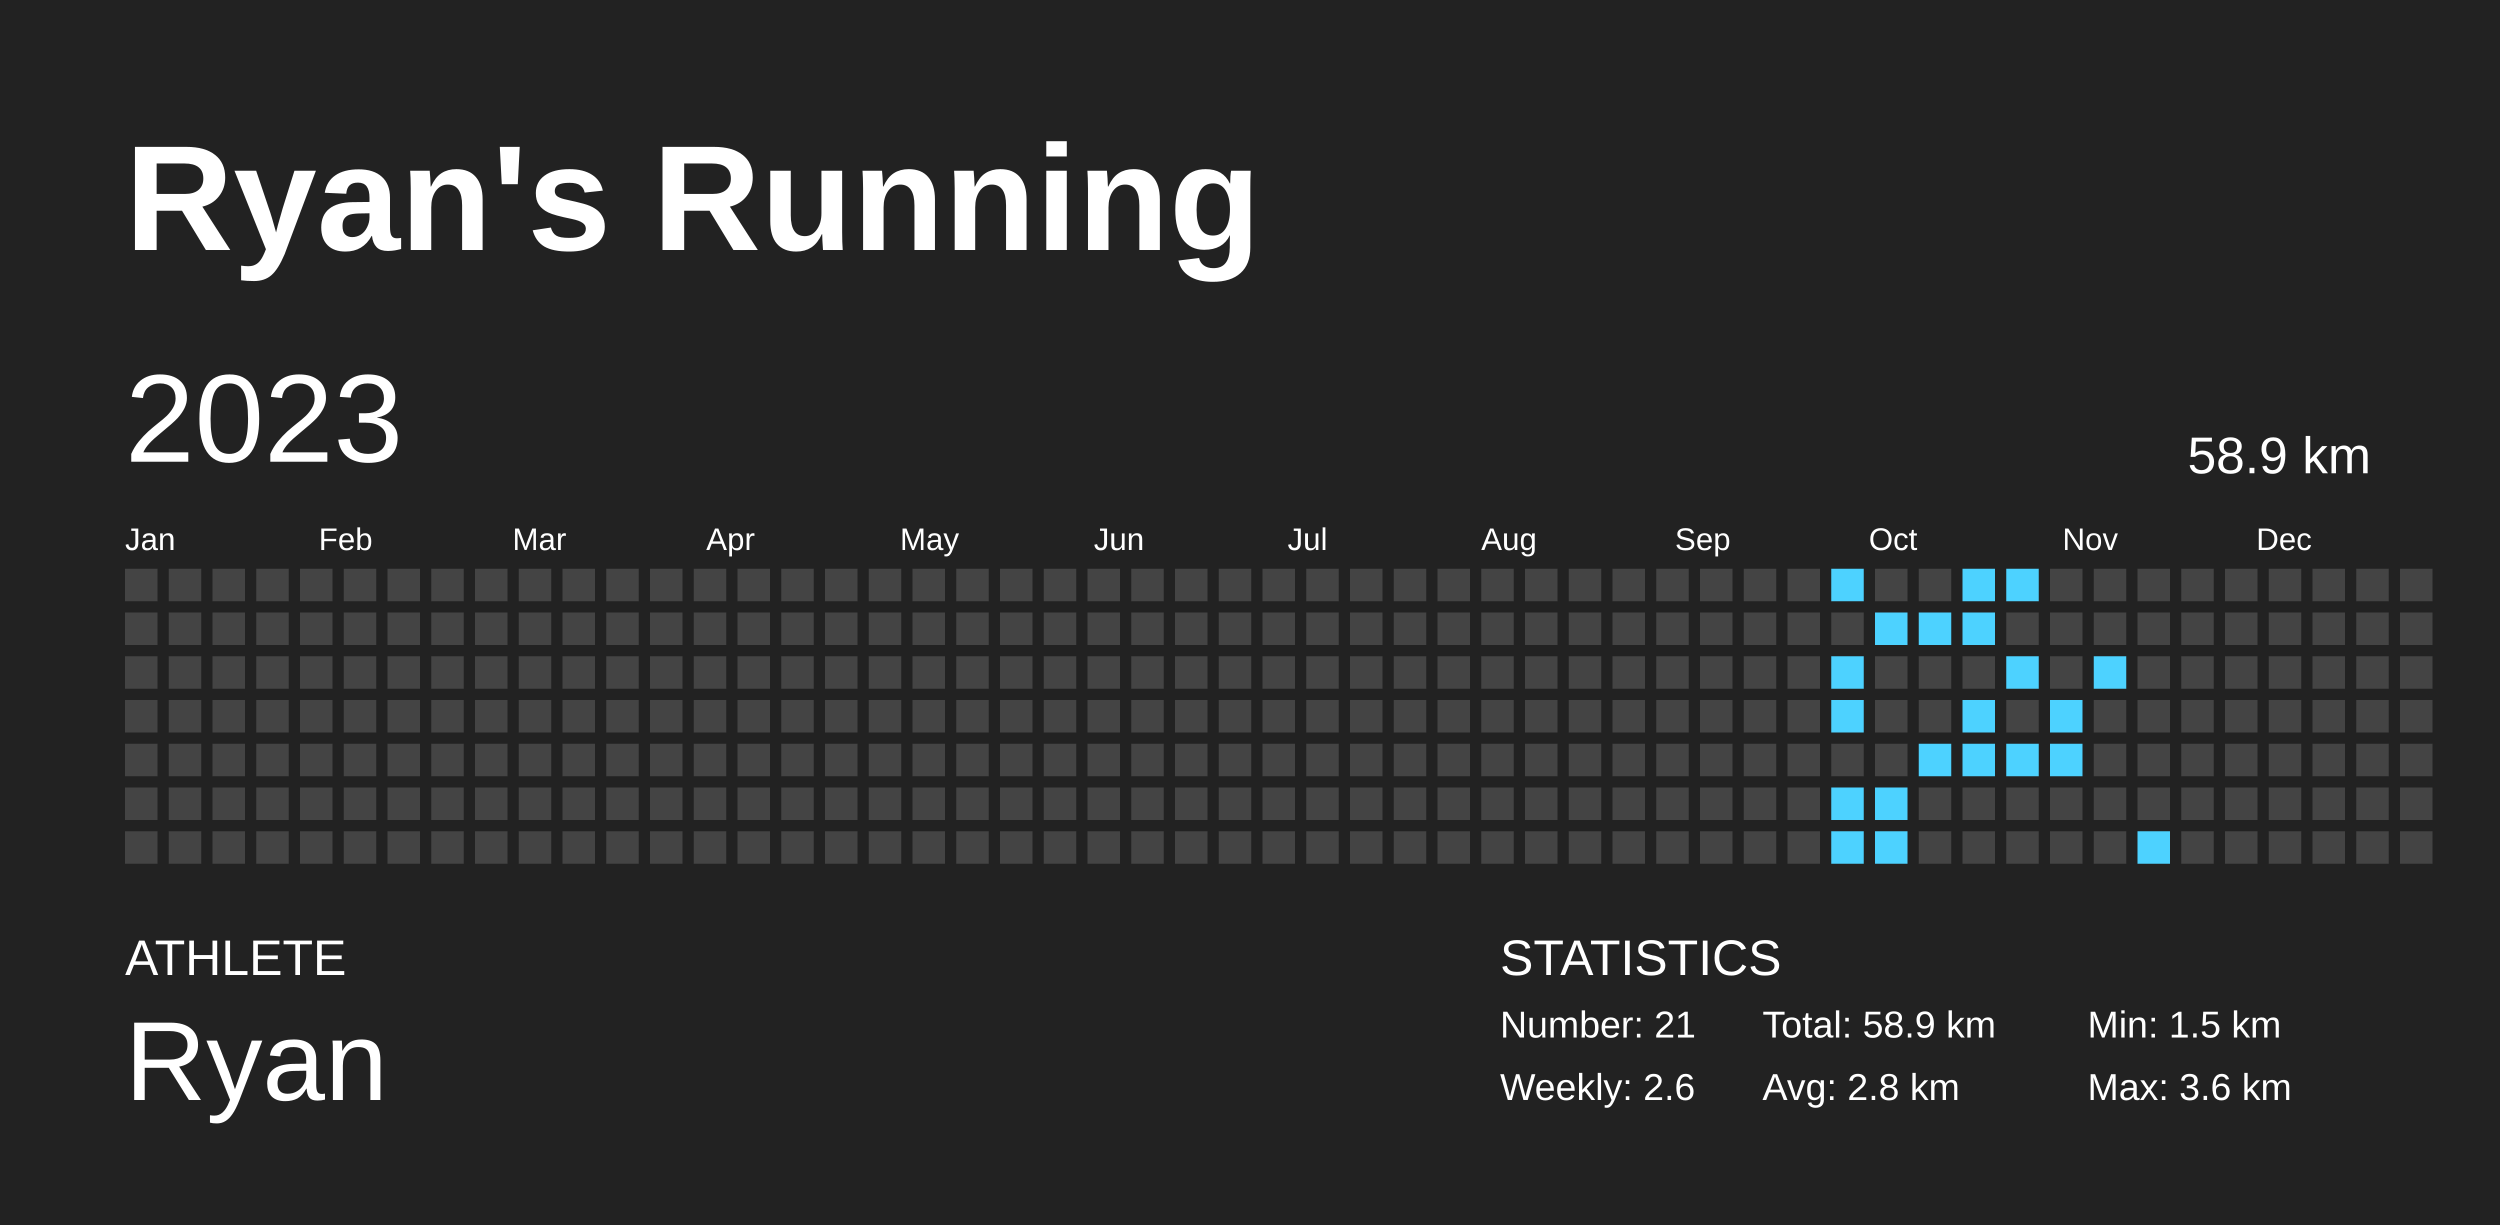
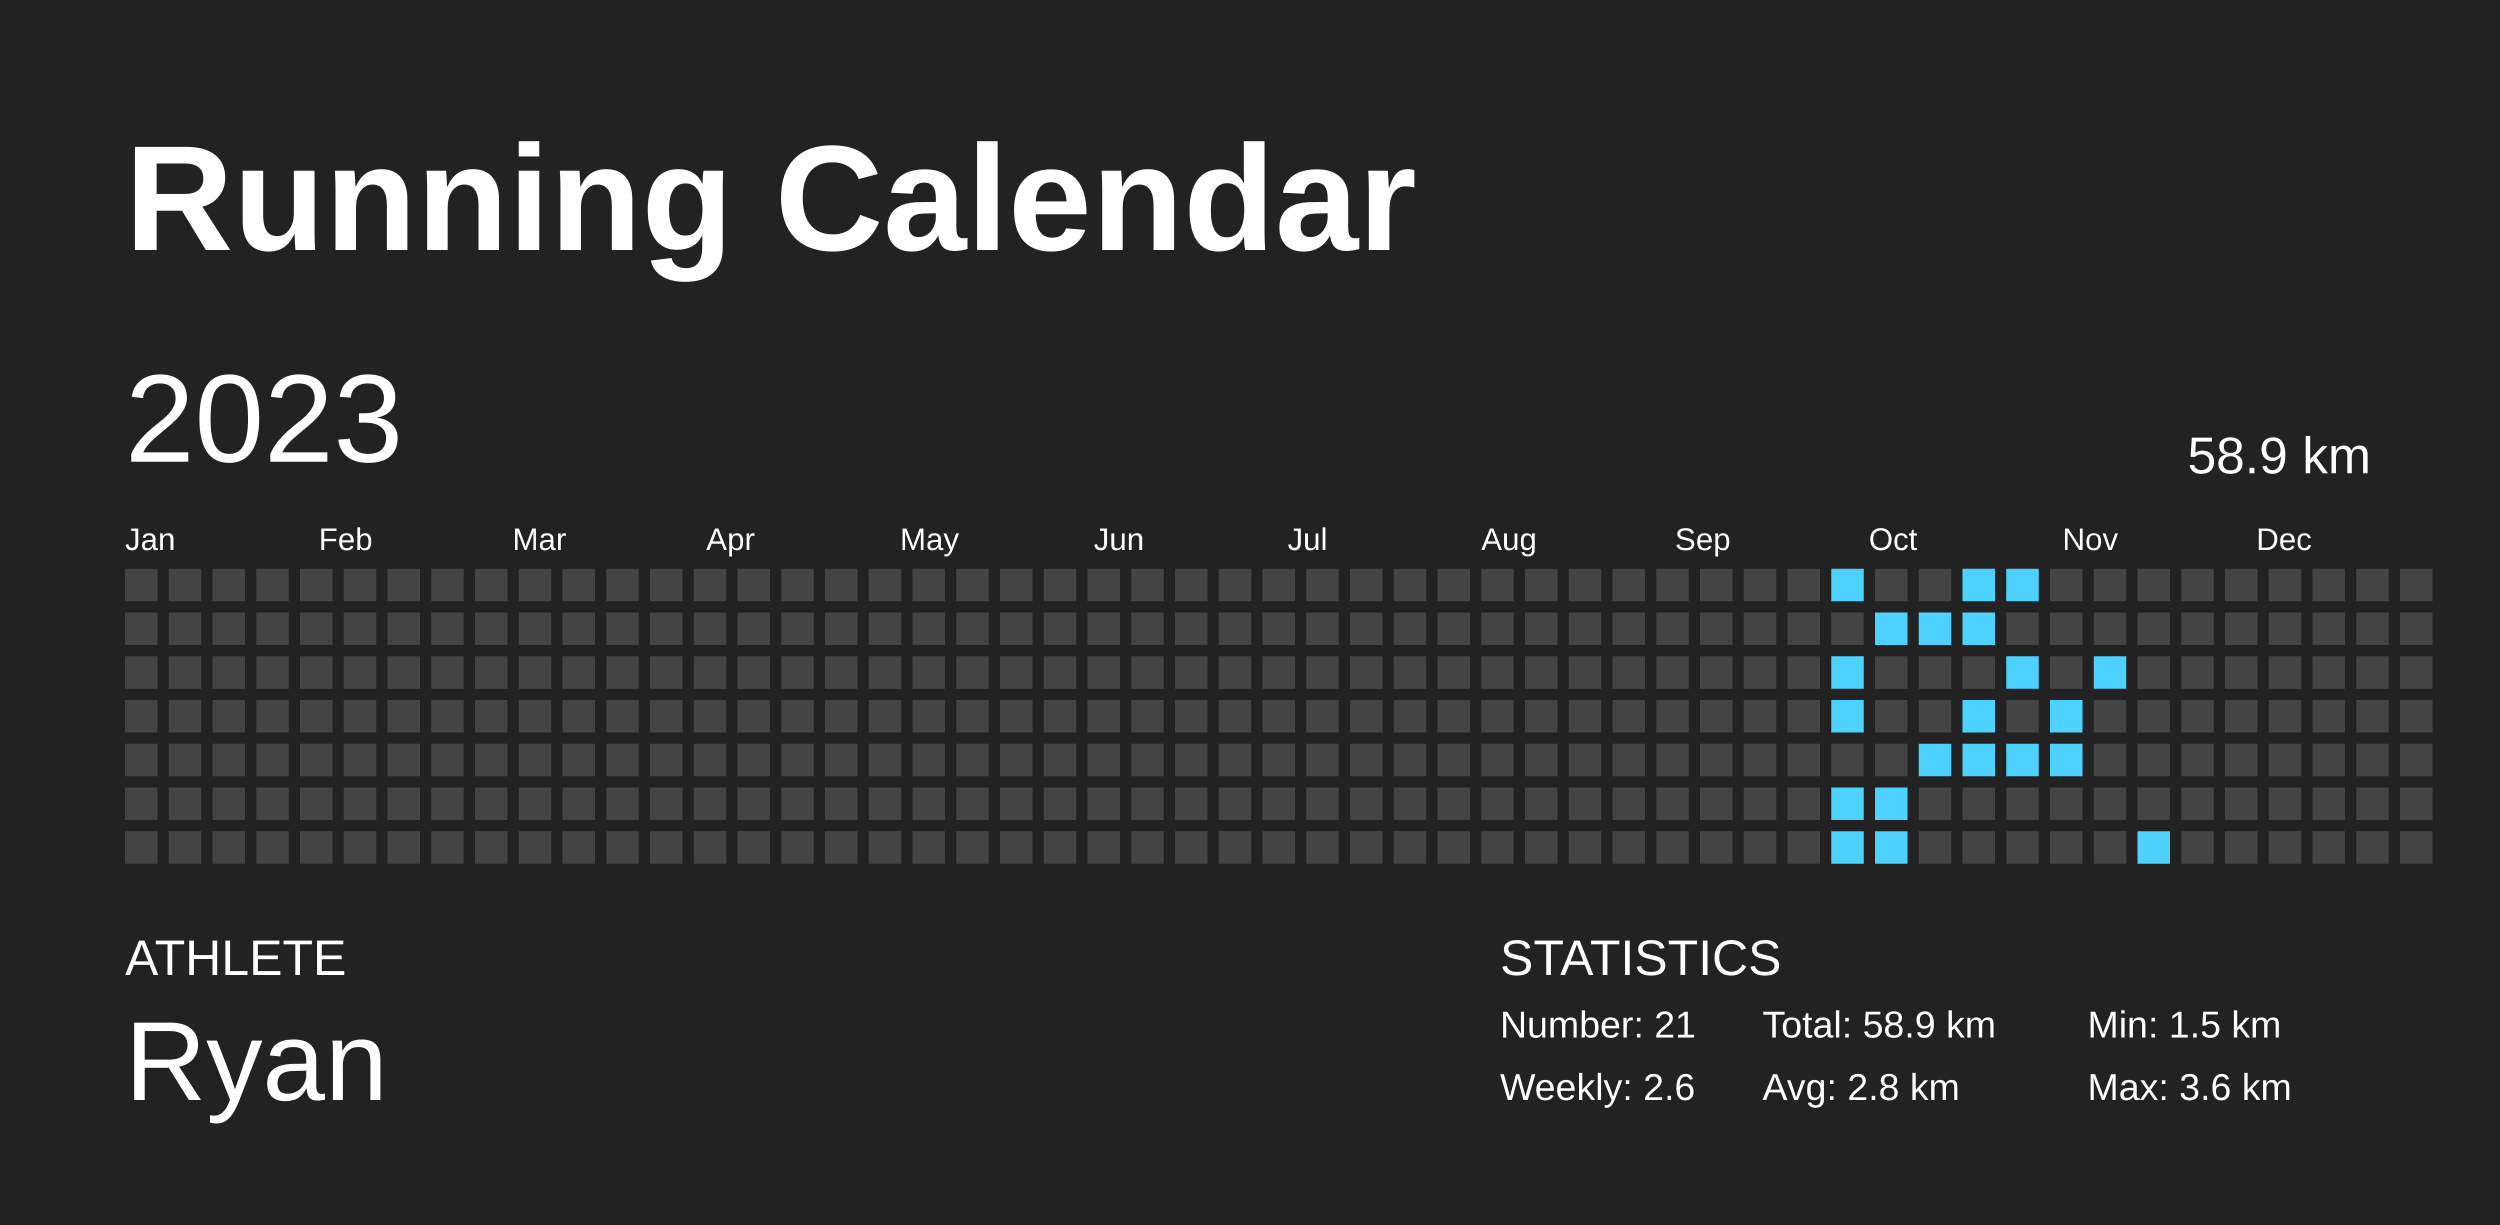
<svg xmlns="http://www.w3.org/2000/svg" baseProfile="full" height="98mm" version="1.1" viewBox="0,0,200,98" width="200mm">
  <defs />
  <rect fill="#222222" height="98" width="200" x="0" y="0" />
-   <text fill="#FFFFFF" style="font-size:12px; font-family:Arial; font-weight:bold;" x="10" y="20">Ryan's Running</text>
+   <text fill="#FFFFFF" style="font-size:12px; font-family:Arial; font-weight:bold;" x="10" y="20">Running Calendar</text>
  <text fill="#FFFFFF" style="font-size:4px; font-family:Arial" x="10" y="78">ATHLETE</text>
  <text fill="#FFFFFF" style="font-size:9px; font-family:Arial" x="10" y="88">Ryan</text>
  <text fill="#FFFFFF" style="font-size:4px; font-family:Arial" x="120" y="78">STATISTICS</text>
  <text fill="#FFFFFF" style="font-size:3px; font-family:Arial" x="120" y="83">Number: 21</text>
  <text fill="#FFFFFF" style="font-size:3px; font-family:Arial" x="120" y="88">Weekly: 2.6</text>
  <text fill="#FFFFFF" style="font-size:3px; font-family:Arial" x="141" y="83">Total: 58.9 km</text>
  <text fill="#FFFFFF" style="font-size:3px; font-family:Arial" x="141" y="88">Avg: 2.8 km</text>
  <text fill="#FFFFFF" style="font-size:3px; font-family:Arial" x="167" y="83">Min: 1.5 km</text>
  <text fill="#FFFFFF" style="font-size:3px; font-family:Arial" x="167" y="88">Max: 3.6 km</text>
  <text dominant-baseline="hanging" fill="#FFFFFF" style="font-size:10.0px; font-family:Arial;" x="10" y="30">2023</text>
  <text dominant-baseline="hanging" fill="#FFFFFF" style="font-size:4.125px; font-family:Arial;" x="175" y="35">58.9 km</text>
  <text fill="#FFFFFF" style="font-size:2.5px; font-family:Arial" x="10.0" y="44">Jan</text>
  <text fill="#FFFFFF" style="font-size:2.5px; font-family:Arial" x="25.5" y="44">Feb</text>
  <text fill="#FFFFFF" style="font-size:2.5px; font-family:Arial" x="41.0" y="44">Mar</text>
  <text fill="#FFFFFF" style="font-size:2.5px; font-family:Arial" x="56.5" y="44">Apr</text>
  <text fill="#FFFFFF" style="font-size:2.5px; font-family:Arial" x="72.0" y="44">May</text>
  <text fill="#FFFFFF" style="font-size:2.5px; font-family:Arial" x="87.5" y="44">Jun</text>
  <text fill="#FFFFFF" style="font-size:2.5px; font-family:Arial" x="103.0" y="44">Jul</text>
  <text fill="#FFFFFF" style="font-size:2.5px; font-family:Arial" x="118.5" y="44">Aug</text>
  <text fill="#FFFFFF" style="font-size:2.5px; font-family:Arial" x="134.0" y="44">Sep</text>
  <text fill="#FFFFFF" style="font-size:2.5px; font-family:Arial" x="149.5" y="44">Oct</text>
  <text fill="#FFFFFF" style="font-size:2.5px; font-family:Arial" x="165.0" y="44">Nov</text>
  <text fill="#FFFFFF" style="font-size:2.5px; font-family:Arial" x="180.5" y="44">Dec</text>
  <rect fill="#444444" height="2.6" width="2.6" x="10.0" y="45.5" />
  <rect fill="#444444" height="2.6" width="2.6" x="10.0" y="49.0" />
  <rect fill="#444444" height="2.6" width="2.6" x="10.0" y="52.5" />
  <rect fill="#444444" height="2.6" width="2.6" x="10.0" y="56.0" />
  <rect fill="#444444" height="2.6" width="2.6" x="10.0" y="59.5" />
  <rect fill="#444444" height="2.6" width="2.6" x="10.0" y="63.0" />
  <rect fill="#444444" height="2.6" width="2.6" x="10.0" y="66.5" />
  <rect fill="#444444" height="2.6" width="2.6" x="13.5" y="45.5" />
  <rect fill="#444444" height="2.6" width="2.6" x="13.5" y="49.0" />
  <rect fill="#444444" height="2.6" width="2.6" x="13.5" y="52.5" />
  <rect fill="#444444" height="2.6" width="2.6" x="13.5" y="56.0" />
  <rect fill="#444444" height="2.6" width="2.6" x="13.5" y="59.5" />
  <rect fill="#444444" height="2.6" width="2.6" x="13.5" y="63.0" />
  <rect fill="#444444" height="2.6" width="2.6" x="13.5" y="66.5" />
  <rect fill="#444444" height="2.6" width="2.6" x="17.0" y="45.5" />
  <rect fill="#444444" height="2.6" width="2.6" x="17.0" y="49.0" />
  <rect fill="#444444" height="2.6" width="2.6" x="17.0" y="52.5" />
  <rect fill="#444444" height="2.6" width="2.6" x="17.0" y="56.0" />
  <rect fill="#444444" height="2.6" width="2.6" x="17.0" y="59.5" />
  <rect fill="#444444" height="2.6" width="2.6" x="17.0" y="63.0" />
  <rect fill="#444444" height="2.6" width="2.6" x="17.0" y="66.5" />
  <rect fill="#444444" height="2.6" width="2.6" x="20.5" y="45.5" />
  <rect fill="#444444" height="2.6" width="2.6" x="20.5" y="49.0" />
  <rect fill="#444444" height="2.6" width="2.6" x="20.5" y="52.5" />
  <rect fill="#444444" height="2.6" width="2.6" x="20.5" y="56.0" />
  <rect fill="#444444" height="2.6" width="2.6" x="20.5" y="59.5" />
  <rect fill="#444444" height="2.6" width="2.6" x="20.5" y="63.0" />
  <rect fill="#444444" height="2.6" width="2.6" x="20.5" y="66.5" />
  <rect fill="#444444" height="2.6" width="2.6" x="24.0" y="45.5" />
  <rect fill="#444444" height="2.6" width="2.6" x="24.0" y="49.0" />
  <rect fill="#444444" height="2.6" width="2.6" x="24.0" y="52.5" />
  <rect fill="#444444" height="2.6" width="2.6" x="24.0" y="56.0" />
  <rect fill="#444444" height="2.6" width="2.6" x="24.0" y="59.5" />
  <rect fill="#444444" height="2.6" width="2.6" x="24.0" y="63.0" />
  <rect fill="#444444" height="2.6" width="2.6" x="24.0" y="66.5" />
  <rect fill="#444444" height="2.6" width="2.6" x="27.5" y="45.5" />
  <rect fill="#444444" height="2.6" width="2.6" x="27.5" y="49.0" />
  <rect fill="#444444" height="2.6" width="2.6" x="27.5" y="52.5" />
  <rect fill="#444444" height="2.6" width="2.6" x="27.5" y="56.0" />
  <rect fill="#444444" height="2.6" width="2.6" x="27.5" y="59.5" />
  <rect fill="#444444" height="2.6" width="2.6" x="27.5" y="63.0" />
  <rect fill="#444444" height="2.6" width="2.6" x="27.5" y="66.5" />
  <rect fill="#444444" height="2.6" width="2.6" x="31.0" y="45.5" />
  <rect fill="#444444" height="2.6" width="2.6" x="31.0" y="49.0" />
  <rect fill="#444444" height="2.6" width="2.6" x="31.0" y="52.5" />
  <rect fill="#444444" height="2.6" width="2.6" x="31.0" y="56.0" />
  <rect fill="#444444" height="2.6" width="2.6" x="31.0" y="59.5" />
  <rect fill="#444444" height="2.6" width="2.6" x="31.0" y="63.0" />
  <rect fill="#444444" height="2.6" width="2.6" x="31.0" y="66.5" />
  <rect fill="#444444" height="2.6" width="2.6" x="34.5" y="45.5" />
  <rect fill="#444444" height="2.6" width="2.6" x="34.5" y="49.0" />
  <rect fill="#444444" height="2.6" width="2.6" x="34.5" y="52.5" />
  <rect fill="#444444" height="2.6" width="2.6" x="34.5" y="56.0" />
  <rect fill="#444444" height="2.6" width="2.6" x="34.5" y="59.5" />
  <rect fill="#444444" height="2.6" width="2.6" x="34.5" y="63.0" />
  <rect fill="#444444" height="2.6" width="2.6" x="34.5" y="66.5" />
  <rect fill="#444444" height="2.6" width="2.6" x="38.0" y="45.5" />
  <rect fill="#444444" height="2.6" width="2.6" x="38.0" y="49.0" />
  <rect fill="#444444" height="2.6" width="2.6" x="38.0" y="52.5" />
  <rect fill="#444444" height="2.6" width="2.6" x="38.0" y="56.0" />
  <rect fill="#444444" height="2.6" width="2.6" x="38.0" y="59.5" />
  <rect fill="#444444" height="2.6" width="2.6" x="38.0" y="63.0" />
  <rect fill="#444444" height="2.6" width="2.6" x="38.0" y="66.5" />
  <rect fill="#444444" height="2.6" width="2.6" x="41.5" y="45.5" />
  <rect fill="#444444" height="2.6" width="2.6" x="41.5" y="49.0" />
  <rect fill="#444444" height="2.6" width="2.6" x="41.5" y="52.5" />
  <rect fill="#444444" height="2.6" width="2.6" x="41.5" y="56.0" />
  <rect fill="#444444" height="2.6" width="2.6" x="41.5" y="59.5" />
  <rect fill="#444444" height="2.6" width="2.6" x="41.5" y="63.0" />
  <rect fill="#444444" height="2.6" width="2.6" x="41.5" y="66.5" />
  <rect fill="#444444" height="2.6" width="2.6" x="45.0" y="45.5" />
  <rect fill="#444444" height="2.6" width="2.6" x="45.0" y="49.0" />
  <rect fill="#444444" height="2.6" width="2.6" x="45.0" y="52.5" />
  <rect fill="#444444" height="2.6" width="2.6" x="45.0" y="56.0" />
  <rect fill="#444444" height="2.6" width="2.6" x="45.0" y="59.5" />
  <rect fill="#444444" height="2.6" width="2.6" x="45.0" y="63.0" />
  <rect fill="#444444" height="2.6" width="2.6" x="45.0" y="66.5" />
  <rect fill="#444444" height="2.6" width="2.6" x="48.5" y="45.5" />
  <rect fill="#444444" height="2.6" width="2.6" x="48.5" y="49.0" />
  <rect fill="#444444" height="2.6" width="2.6" x="48.5" y="52.5" />
  <rect fill="#444444" height="2.6" width="2.6" x="48.5" y="56.0" />
  <rect fill="#444444" height="2.6" width="2.6" x="48.5" y="59.5" />
  <rect fill="#444444" height="2.6" width="2.6" x="48.5" y="63.0" />
  <rect fill="#444444" height="2.6" width="2.6" x="48.5" y="66.5" />
  <rect fill="#444444" height="2.6" width="2.6" x="52.0" y="45.5" />
  <rect fill="#444444" height="2.6" width="2.6" x="52.0" y="49.0" />
  <rect fill="#444444" height="2.6" width="2.6" x="52.0" y="52.5" />
  <rect fill="#444444" height="2.6" width="2.6" x="52.0" y="56.0" />
  <rect fill="#444444" height="2.6" width="2.6" x="52.0" y="59.5" />
  <rect fill="#444444" height="2.6" width="2.6" x="52.0" y="63.0" />
  <rect fill="#444444" height="2.6" width="2.6" x="52.0" y="66.5" />
  <rect fill="#444444" height="2.6" width="2.6" x="55.5" y="45.5" />
  <rect fill="#444444" height="2.6" width="2.6" x="55.5" y="49.0" />
  <rect fill="#444444" height="2.6" width="2.6" x="55.5" y="52.5" />
  <rect fill="#444444" height="2.6" width="2.6" x="55.5" y="56.0" />
  <rect fill="#444444" height="2.6" width="2.6" x="55.5" y="59.5" />
  <rect fill="#444444" height="2.6" width="2.6" x="55.5" y="63.0" />
  <rect fill="#444444" height="2.6" width="2.6" x="55.5" y="66.5" />
  <rect fill="#444444" height="2.6" width="2.6" x="59.0" y="45.5" />
  <rect fill="#444444" height="2.6" width="2.6" x="59.0" y="49.0" />
  <rect fill="#444444" height="2.6" width="2.6" x="59.0" y="52.5" />
  <rect fill="#444444" height="2.6" width="2.6" x="59.0" y="56.0" />
  <rect fill="#444444" height="2.6" width="2.6" x="59.0" y="59.5" />
  <rect fill="#444444" height="2.6" width="2.6" x="59.0" y="63.0" />
  <rect fill="#444444" height="2.6" width="2.6" x="59.0" y="66.5" />
  <rect fill="#444444" height="2.6" width="2.6" x="62.5" y="45.5" />
  <rect fill="#444444" height="2.6" width="2.6" x="62.5" y="49.0" />
  <rect fill="#444444" height="2.6" width="2.6" x="62.5" y="52.5" />
  <rect fill="#444444" height="2.6" width="2.6" x="62.5" y="56.0" />
  <rect fill="#444444" height="2.6" width="2.6" x="62.5" y="59.5" />
  <rect fill="#444444" height="2.6" width="2.6" x="62.5" y="63.0" />
  <rect fill="#444444" height="2.6" width="2.6" x="62.5" y="66.5" />
  <rect fill="#444444" height="2.6" width="2.6" x="66.0" y="45.5" />
  <rect fill="#444444" height="2.6" width="2.6" x="66.0" y="49.0" />
  <rect fill="#444444" height="2.6" width="2.6" x="66.0" y="52.5" />
  <rect fill="#444444" height="2.6" width="2.6" x="66.0" y="56.0" />
  <rect fill="#444444" height="2.6" width="2.6" x="66.0" y="59.5" />
  <rect fill="#444444" height="2.6" width="2.6" x="66.0" y="63.0" />
  <rect fill="#444444" height="2.6" width="2.6" x="66.0" y="66.5" />
  <rect fill="#444444" height="2.6" width="2.6" x="69.5" y="45.5" />
  <rect fill="#444444" height="2.6" width="2.6" x="69.5" y="49.0" />
  <rect fill="#444444" height="2.6" width="2.6" x="69.5" y="52.5" />
  <rect fill="#444444" height="2.6" width="2.6" x="69.5" y="56.0" />
  <rect fill="#444444" height="2.6" width="2.6" x="69.5" y="59.5" />
  <rect fill="#444444" height="2.6" width="2.6" x="69.5" y="63.0" />
  <rect fill="#444444" height="2.6" width="2.6" x="69.5" y="66.5" />
  <rect fill="#444444" height="2.6" width="2.6" x="73.0" y="45.5" />
  <rect fill="#444444" height="2.6" width="2.6" x="73.0" y="49.0" />
  <rect fill="#444444" height="2.6" width="2.6" x="73.0" y="52.5" />
  <rect fill="#444444" height="2.6" width="2.6" x="73.0" y="56.0" />
  <rect fill="#444444" height="2.6" width="2.6" x="73.0" y="59.5" />
  <rect fill="#444444" height="2.6" width="2.6" x="73.0" y="63.0" />
  <rect fill="#444444" height="2.6" width="2.6" x="73.0" y="66.5" />
  <rect fill="#444444" height="2.6" width="2.6" x="76.5" y="45.5" />
  <rect fill="#444444" height="2.6" width="2.6" x="76.5" y="49.0" />
  <rect fill="#444444" height="2.6" width="2.6" x="76.5" y="52.5" />
  <rect fill="#444444" height="2.6" width="2.6" x="76.5" y="56.0" />
  <rect fill="#444444" height="2.6" width="2.6" x="76.5" y="59.5" />
  <rect fill="#444444" height="2.6" width="2.6" x="76.5" y="63.0" />
  <rect fill="#444444" height="2.6" width="2.6" x="76.5" y="66.5" />
  <rect fill="#444444" height="2.6" width="2.6" x="80.0" y="45.5" />
  <rect fill="#444444" height="2.6" width="2.6" x="80.0" y="49.0" />
  <rect fill="#444444" height="2.6" width="2.6" x="80.0" y="52.5" />
  <rect fill="#444444" height="2.6" width="2.6" x="80.0" y="56.0" />
  <rect fill="#444444" height="2.6" width="2.6" x="80.0" y="59.5" />
  <rect fill="#444444" height="2.6" width="2.6" x="80.0" y="63.0" />
  <rect fill="#444444" height="2.6" width="2.6" x="80.0" y="66.5" />
  <rect fill="#444444" height="2.6" width="2.6" x="83.5" y="45.5" />
  <rect fill="#444444" height="2.6" width="2.6" x="83.5" y="49.0" />
  <rect fill="#444444" height="2.6" width="2.6" x="83.5" y="52.5" />
  <rect fill="#444444" height="2.6" width="2.6" x="83.5" y="56.0" />
  <rect fill="#444444" height="2.6" width="2.6" x="83.5" y="59.5" />
  <rect fill="#444444" height="2.6" width="2.6" x="83.5" y="63.0" />
  <rect fill="#444444" height="2.6" width="2.6" x="83.5" y="66.5" />
  <rect fill="#444444" height="2.6" width="2.6" x="87.0" y="45.5" />
  <rect fill="#444444" height="2.6" width="2.6" x="87.0" y="49.0" />
  <rect fill="#444444" height="2.6" width="2.6" x="87.0" y="52.5" />
  <rect fill="#444444" height="2.6" width="2.6" x="87.0" y="56.0" />
  <rect fill="#444444" height="2.6" width="2.6" x="87.0" y="59.5" />
  <rect fill="#444444" height="2.6" width="2.6" x="87.0" y="63.0" />
  <rect fill="#444444" height="2.6" width="2.6" x="87.0" y="66.5" />
  <rect fill="#444444" height="2.6" width="2.6" x="90.5" y="45.5" />
  <rect fill="#444444" height="2.6" width="2.6" x="90.5" y="49.0" />
  <rect fill="#444444" height="2.6" width="2.6" x="90.5" y="52.5" />
  <rect fill="#444444" height="2.6" width="2.6" x="90.5" y="56.0" />
  <rect fill="#444444" height="2.6" width="2.6" x="90.5" y="59.5" />
  <rect fill="#444444" height="2.6" width="2.6" x="90.5" y="63.0" />
  <rect fill="#444444" height="2.6" width="2.6" x="90.5" y="66.5" />
  <rect fill="#444444" height="2.6" width="2.6" x="94.0" y="45.5" />
  <rect fill="#444444" height="2.6" width="2.6" x="94.0" y="49.0" />
  <rect fill="#444444" height="2.6" width="2.6" x="94.0" y="52.5" />
  <rect fill="#444444" height="2.6" width="2.6" x="94.0" y="56.0" />
  <rect fill="#444444" height="2.6" width="2.6" x="94.0" y="59.5" />
  <rect fill="#444444" height="2.6" width="2.6" x="94.0" y="63.0" />
  <rect fill="#444444" height="2.6" width="2.6" x="94.0" y="66.5" />
  <rect fill="#444444" height="2.6" width="2.6" x="97.5" y="45.5" />
  <rect fill="#444444" height="2.6" width="2.6" x="97.5" y="49.0" />
  <rect fill="#444444" height="2.6" width="2.6" x="97.5" y="52.5" />
  <rect fill="#444444" height="2.6" width="2.6" x="97.5" y="56.0" />
  <rect fill="#444444" height="2.6" width="2.6" x="97.5" y="59.5" />
  <rect fill="#444444" height="2.6" width="2.6" x="97.5" y="63.0" />
  <rect fill="#444444" height="2.6" width="2.6" x="97.5" y="66.5" />
  <rect fill="#444444" height="2.6" width="2.6" x="101.0" y="45.5" />
  <rect fill="#444444" height="2.6" width="2.6" x="101.0" y="49.0" />
  <rect fill="#444444" height="2.6" width="2.6" x="101.0" y="52.5" />
  <rect fill="#444444" height="2.6" width="2.6" x="101.0" y="56.0" />
  <rect fill="#444444" height="2.6" width="2.6" x="101.0" y="59.5" />
  <rect fill="#444444" height="2.6" width="2.6" x="101.0" y="63.0" />
  <rect fill="#444444" height="2.6" width="2.6" x="101.0" y="66.5" />
  <rect fill="#444444" height="2.6" width="2.6" x="104.5" y="45.5" />
  <rect fill="#444444" height="2.6" width="2.6" x="104.5" y="49.0" />
  <rect fill="#444444" height="2.6" width="2.6" x="104.5" y="52.5" />
  <rect fill="#444444" height="2.6" width="2.6" x="104.5" y="56.0" />
  <rect fill="#444444" height="2.6" width="2.6" x="104.5" y="59.5" />
  <rect fill="#444444" height="2.6" width="2.6" x="104.5" y="63.0" />
  <rect fill="#444444" height="2.6" width="2.6" x="104.5" y="66.5" />
  <rect fill="#444444" height="2.6" width="2.6" x="108.0" y="45.5" />
  <rect fill="#444444" height="2.6" width="2.6" x="108.0" y="49.0" />
  <rect fill="#444444" height="2.6" width="2.6" x="108.0" y="52.5" />
  <rect fill="#444444" height="2.6" width="2.6" x="108.0" y="56.0" />
  <rect fill="#444444" height="2.6" width="2.6" x="108.0" y="59.5" />
  <rect fill="#444444" height="2.6" width="2.6" x="108.0" y="63.0" />
  <rect fill="#444444" height="2.6" width="2.6" x="108.0" y="66.5" />
  <rect fill="#444444" height="2.6" width="2.6" x="111.5" y="45.5" />
  <rect fill="#444444" height="2.6" width="2.6" x="111.5" y="49.0" />
  <rect fill="#444444" height="2.6" width="2.6" x="111.5" y="52.5" />
  <rect fill="#444444" height="2.6" width="2.6" x="111.5" y="56.0" />
  <rect fill="#444444" height="2.6" width="2.6" x="111.5" y="59.5" />
  <rect fill="#444444" height="2.6" width="2.6" x="111.5" y="63.0" />
  <rect fill="#444444" height="2.6" width="2.6" x="111.5" y="66.5" />
  <rect fill="#444444" height="2.6" width="2.6" x="115.0" y="45.5" />
  <rect fill="#444444" height="2.6" width="2.6" x="115.0" y="49.0" />
  <rect fill="#444444" height="2.6" width="2.6" x="115.0" y="52.5" />
  <rect fill="#444444" height="2.6" width="2.6" x="115.0" y="56.0" />
  <rect fill="#444444" height="2.6" width="2.6" x="115.0" y="59.5" />
  <rect fill="#444444" height="2.6" width="2.6" x="115.0" y="63.0" />
  <rect fill="#444444" height="2.6" width="2.6" x="115.0" y="66.5" />
  <rect fill="#444444" height="2.6" width="2.6" x="118.5" y="45.5" />
  <rect fill="#444444" height="2.6" width="2.6" x="118.5" y="49.0" />
  <rect fill="#444444" height="2.6" width="2.6" x="118.5" y="52.5" />
  <rect fill="#444444" height="2.6" width="2.6" x="118.5" y="56.0" />
  <rect fill="#444444" height="2.6" width="2.6" x="118.5" y="59.5" />
  <rect fill="#444444" height="2.6" width="2.6" x="118.5" y="63.0" />
  <rect fill="#444444" height="2.6" width="2.6" x="118.5" y="66.5" />
  <rect fill="#444444" height="2.6" width="2.6" x="122.0" y="45.5" />
  <rect fill="#444444" height="2.6" width="2.6" x="122.0" y="49.0" />
  <rect fill="#444444" height="2.6" width="2.6" x="122.0" y="52.5" />
  <rect fill="#444444" height="2.6" width="2.6" x="122.0" y="56.0" />
  <rect fill="#444444" height="2.6" width="2.6" x="122.0" y="59.5" />
  <rect fill="#444444" height="2.6" width="2.6" x="122.0" y="63.0" />
  <rect fill="#444444" height="2.6" width="2.6" x="122.0" y="66.5" />
  <rect fill="#444444" height="2.6" width="2.6" x="125.5" y="45.5" />
  <rect fill="#444444" height="2.6" width="2.6" x="125.5" y="49.0" />
  <rect fill="#444444" height="2.6" width="2.6" x="125.5" y="52.5" />
  <rect fill="#444444" height="2.6" width="2.6" x="125.5" y="56.0" />
  <rect fill="#444444" height="2.6" width="2.6" x="125.5" y="59.5" />
  <rect fill="#444444" height="2.6" width="2.6" x="125.5" y="63.0" />
  <rect fill="#444444" height="2.6" width="2.6" x="125.5" y="66.5" />
  <rect fill="#444444" height="2.6" width="2.6" x="129.0" y="45.5" />
  <rect fill="#444444" height="2.6" width="2.6" x="129.0" y="49.0" />
  <rect fill="#444444" height="2.6" width="2.6" x="129.0" y="52.5" />
  <rect fill="#444444" height="2.6" width="2.6" x="129.0" y="56.0" />
  <rect fill="#444444" height="2.6" width="2.6" x="129.0" y="59.5" />
  <rect fill="#444444" height="2.6" width="2.6" x="129.0" y="63.0" />
  <rect fill="#444444" height="2.6" width="2.6" x="129.0" y="66.5" />
  <rect fill="#444444" height="2.6" width="2.6" x="132.5" y="45.5" />
  <rect fill="#444444" height="2.6" width="2.6" x="132.5" y="49.0" />
  <rect fill="#444444" height="2.6" width="2.6" x="132.5" y="52.5" />
  <rect fill="#444444" height="2.6" width="2.6" x="132.5" y="56.0" />
  <rect fill="#444444" height="2.6" width="2.6" x="132.5" y="59.5" />
  <rect fill="#444444" height="2.6" width="2.6" x="132.5" y="63.0" />
  <rect fill="#444444" height="2.6" width="2.6" x="132.5" y="66.5" />
  <rect fill="#444444" height="2.6" width="2.6" x="136.0" y="45.5" />
  <rect fill="#444444" height="2.6" width="2.6" x="136.0" y="49.0" />
  <rect fill="#444444" height="2.6" width="2.6" x="136.0" y="52.5" />
  <rect fill="#444444" height="2.6" width="2.6" x="136.0" y="56.0" />
  <rect fill="#444444" height="2.6" width="2.6" x="136.0" y="59.5" />
  <rect fill="#444444" height="2.6" width="2.6" x="136.0" y="63.0" />
  <rect fill="#444444" height="2.6" width="2.6" x="136.0" y="66.5" />
  <rect fill="#444444" height="2.6" width="2.6" x="139.5" y="45.5" />
  <rect fill="#444444" height="2.6" width="2.6" x="139.5" y="49.0" />
  <rect fill="#444444" height="2.6" width="2.6" x="139.5" y="52.5" />
  <rect fill="#444444" height="2.6" width="2.6" x="139.5" y="56.0" />
  <rect fill="#444444" height="2.6" width="2.6" x="139.5" y="59.5" />
  <rect fill="#444444" height="2.6" width="2.6" x="139.5" y="63.0" />
  <rect fill="#444444" height="2.6" width="2.6" x="139.5" y="66.5" />
  <rect fill="#444444" height="2.6" width="2.6" x="143.0" y="45.5" />
  <rect fill="#444444" height="2.6" width="2.6" x="143.0" y="49.0" />
  <rect fill="#444444" height="2.6" width="2.6" x="143.0" y="52.5" />
  <rect fill="#444444" height="2.6" width="2.6" x="143.0" y="56.0" />
  <rect fill="#444444" height="2.6" width="2.6" x="143.0" y="59.5" />
  <rect fill="#444444" height="2.6" width="2.6" x="143.0" y="63.0" />
  <rect fill="#444444" height="2.6" width="2.6" x="143.0" y="66.5" />
  <rect fill="#4dd2ff" height="2.6" width="2.6" x="146.5" y="45.5" />
  <rect fill="#444444" height="2.6" width="2.6" x="146.5" y="49.0" />
  <rect fill="#4dd2ff" height="2.6" width="2.6" x="146.5" y="52.5" />
  <rect fill="#4dd2ff" height="2.6" width="2.6" x="146.5" y="56.0" />
  <rect fill="#444444" height="2.6" width="2.6" x="146.5" y="59.5" />
  <rect fill="#4dd2ff" height="2.6" width="2.6" x="146.5" y="63.0" />
  <rect fill="#4dd2ff" height="2.6" width="2.6" x="146.5" y="66.5" />
  <rect fill="#444444" height="2.6" width="2.6" x="150.0" y="45.5" />
  <rect fill="#4dd2ff" height="2.6" width="2.6" x="150.0" y="49.0" />
  <rect fill="#444444" height="2.6" width="2.6" x="150.0" y="52.5" />
  <rect fill="#444444" height="2.6" width="2.6" x="150.0" y="56.0" />
  <rect fill="#444444" height="2.6" width="2.6" x="150.0" y="59.5" />
  <rect fill="#4dd2ff" height="2.6" width="2.6" x="150.0" y="63.0" />
  <rect fill="#4dd2ff" height="2.6" width="2.6" x="150.0" y="66.5" />
  <rect fill="#444444" height="2.6" width="2.6" x="153.5" y="45.5" />
  <rect fill="#4dd2ff" height="2.6" width="2.6" x="153.5" y="49.0" />
  <rect fill="#444444" height="2.6" width="2.6" x="153.5" y="52.5" />
  <rect fill="#444444" height="2.6" width="2.6" x="153.5" y="56.0" />
  <rect fill="#4dd2ff" height="2.6" width="2.6" x="153.5" y="59.5" />
  <rect fill="#444444" height="2.6" width="2.6" x="153.5" y="63.0" />
  <rect fill="#444444" height="2.6" width="2.6" x="153.5" y="66.5" />
  <rect fill="#4dd2ff" height="2.6" width="2.6" x="157.0" y="45.5" />
  <rect fill="#4dd2ff" height="2.6" width="2.6" x="157.0" y="49.0" />
  <rect fill="#444444" height="2.6" width="2.6" x="157.0" y="52.5" />
  <rect fill="#4dd2ff" height="2.6" width="2.6" x="157.0" y="56.0" />
  <rect fill="#4dd2ff" height="2.6" width="2.6" x="157.0" y="59.5" />
  <rect fill="#444444" height="2.6" width="2.6" x="157.0" y="63.0" />
  <rect fill="#444444" height="2.6" width="2.6" x="157.0" y="66.5" />
  <rect fill="#4dd2ff" height="2.6" width="2.6" x="160.5" y="45.5" />
  <rect fill="#444444" height="2.6" width="2.6" x="160.5" y="49.0" />
  <rect fill="#4dd2ff" height="2.6" width="2.6" x="160.5" y="52.5" />
  <rect fill="#444444" height="2.6" width="2.6" x="160.5" y="56.0" />
  <rect fill="#4dd2ff" height="2.6" width="2.6" x="160.5" y="59.5" />
  <rect fill="#444444" height="2.6" width="2.6" x="160.5" y="63.0" />
  <rect fill="#444444" height="2.6" width="2.6" x="160.5" y="66.5" />
  <rect fill="#444444" height="2.6" width="2.6" x="164.0" y="45.5" />
  <rect fill="#444444" height="2.6" width="2.6" x="164.0" y="49.0" />
  <rect fill="#444444" height="2.6" width="2.6" x="164.0" y="52.5" />
  <rect fill="#4dd2ff" height="2.6" width="2.6" x="164.0" y="56.0" />
  <rect fill="#4dd2ff" height="2.6" width="2.6" x="164.0" y="59.5" />
  <rect fill="#444444" height="2.6" width="2.6" x="164.0" y="63.0" />
  <rect fill="#444444" height="2.6" width="2.6" x="164.0" y="66.5" />
  <rect fill="#444444" height="2.6" width="2.6" x="167.5" y="45.5" />
  <rect fill="#444444" height="2.6" width="2.6" x="167.5" y="49.0" />
  <rect fill="#4dd2ff" height="2.6" width="2.6" x="167.5" y="52.5" />
  <rect fill="#444444" height="2.6" width="2.6" x="167.5" y="56.0" />
  <rect fill="#444444" height="2.6" width="2.6" x="167.5" y="59.5" />
  <rect fill="#444444" height="2.6" width="2.6" x="167.5" y="63.0" />
  <rect fill="#444444" height="2.6" width="2.6" x="167.5" y="66.5" />
  <rect fill="#444444" height="2.6" width="2.6" x="171.0" y="45.5" />
  <rect fill="#444444" height="2.6" width="2.6" x="171.0" y="49.0" />
  <rect fill="#444444" height="2.6" width="2.6" x="171.0" y="52.5" />
  <rect fill="#444444" height="2.6" width="2.6" x="171.0" y="56.0" />
  <rect fill="#444444" height="2.6" width="2.6" x="171.0" y="59.5" />
  <rect fill="#444444" height="2.6" width="2.6" x="171.0" y="63.0" />
  <rect fill="#4dd2ff" height="2.6" width="2.6" x="171.0" y="66.5" />
  <rect fill="#444444" height="2.6" width="2.6" x="174.5" y="45.5" />
  <rect fill="#444444" height="2.6" width="2.6" x="174.5" y="49.0" />
  <rect fill="#444444" height="2.6" width="2.6" x="174.5" y="52.5" />
  <rect fill="#444444" height="2.6" width="2.6" x="174.5" y="56.0" />
  <rect fill="#444444" height="2.6" width="2.6" x="174.5" y="59.5" />
  <rect fill="#444444" height="2.6" width="2.6" x="174.5" y="63.0" />
  <rect fill="#444444" height="2.6" width="2.6" x="174.5" y="66.5" />
  <rect fill="#444444" height="2.6" width="2.6" x="178.0" y="45.5" />
  <rect fill="#444444" height="2.6" width="2.6" x="178.0" y="49.0" />
  <rect fill="#444444" height="2.6" width="2.6" x="178.0" y="52.5" />
  <rect fill="#444444" height="2.6" width="2.6" x="178.0" y="56.0" />
  <rect fill="#444444" height="2.6" width="2.6" x="178.0" y="59.5" />
  <rect fill="#444444" height="2.6" width="2.6" x="178.0" y="63.0" />
  <rect fill="#444444" height="2.6" width="2.6" x="178.0" y="66.5" />
  <rect fill="#444444" height="2.6" width="2.6" x="181.5" y="45.5" />
  <rect fill="#444444" height="2.6" width="2.6" x="181.5" y="49.0" />
  <rect fill="#444444" height="2.6" width="2.6" x="181.5" y="52.5" />
  <rect fill="#444444" height="2.6" width="2.6" x="181.5" y="56.0" />
  <rect fill="#444444" height="2.6" width="2.6" x="181.5" y="59.5" />
  <rect fill="#444444" height="2.6" width="2.6" x="181.5" y="63.0" />
  <rect fill="#444444" height="2.6" width="2.6" x="181.5" y="66.5" />
  <rect fill="#444444" height="2.6" width="2.6" x="185.0" y="45.5" />
  <rect fill="#444444" height="2.6" width="2.6" x="185.0" y="49.0" />
  <rect fill="#444444" height="2.6" width="2.6" x="185.0" y="52.5" />
  <rect fill="#444444" height="2.6" width="2.6" x="185.0" y="56.0" />
  <rect fill="#444444" height="2.6" width="2.6" x="185.0" y="59.5" />
  <rect fill="#444444" height="2.6" width="2.6" x="185.0" y="63.0" />
  <rect fill="#444444" height="2.6" width="2.6" x="185.0" y="66.5" />
  <rect fill="#444444" height="2.6" width="2.6" x="188.5" y="45.5" />
  <rect fill="#444444" height="2.6" width="2.6" x="188.5" y="49.0" />
  <rect fill="#444444" height="2.6" width="2.6" x="188.5" y="52.5" />
  <rect fill="#444444" height="2.6" width="2.6" x="188.5" y="56.0" />
  <rect fill="#444444" height="2.6" width="2.6" x="188.5" y="59.5" />
  <rect fill="#444444" height="2.6" width="2.6" x="188.5" y="63.0" />
  <rect fill="#444444" height="2.6" width="2.6" x="188.5" y="66.5" />
  <rect fill="#444444" height="2.6" width="2.6" x="192.0" y="45.5" />
  <rect fill="#444444" height="2.6" width="2.6" x="192.0" y="49.0" />
  <rect fill="#444444" height="2.6" width="2.6" x="192.0" y="52.5" />
  <rect fill="#444444" height="2.6" width="2.6" x="192.0" y="56.0" />
  <rect fill="#444444" height="2.6" width="2.6" x="192.0" y="59.5" />
  <rect fill="#444444" height="2.6" width="2.6" x="192.0" y="63.0" />
  <rect fill="#444444" height="2.6" width="2.6" x="192.0" y="66.5" />
</svg>
